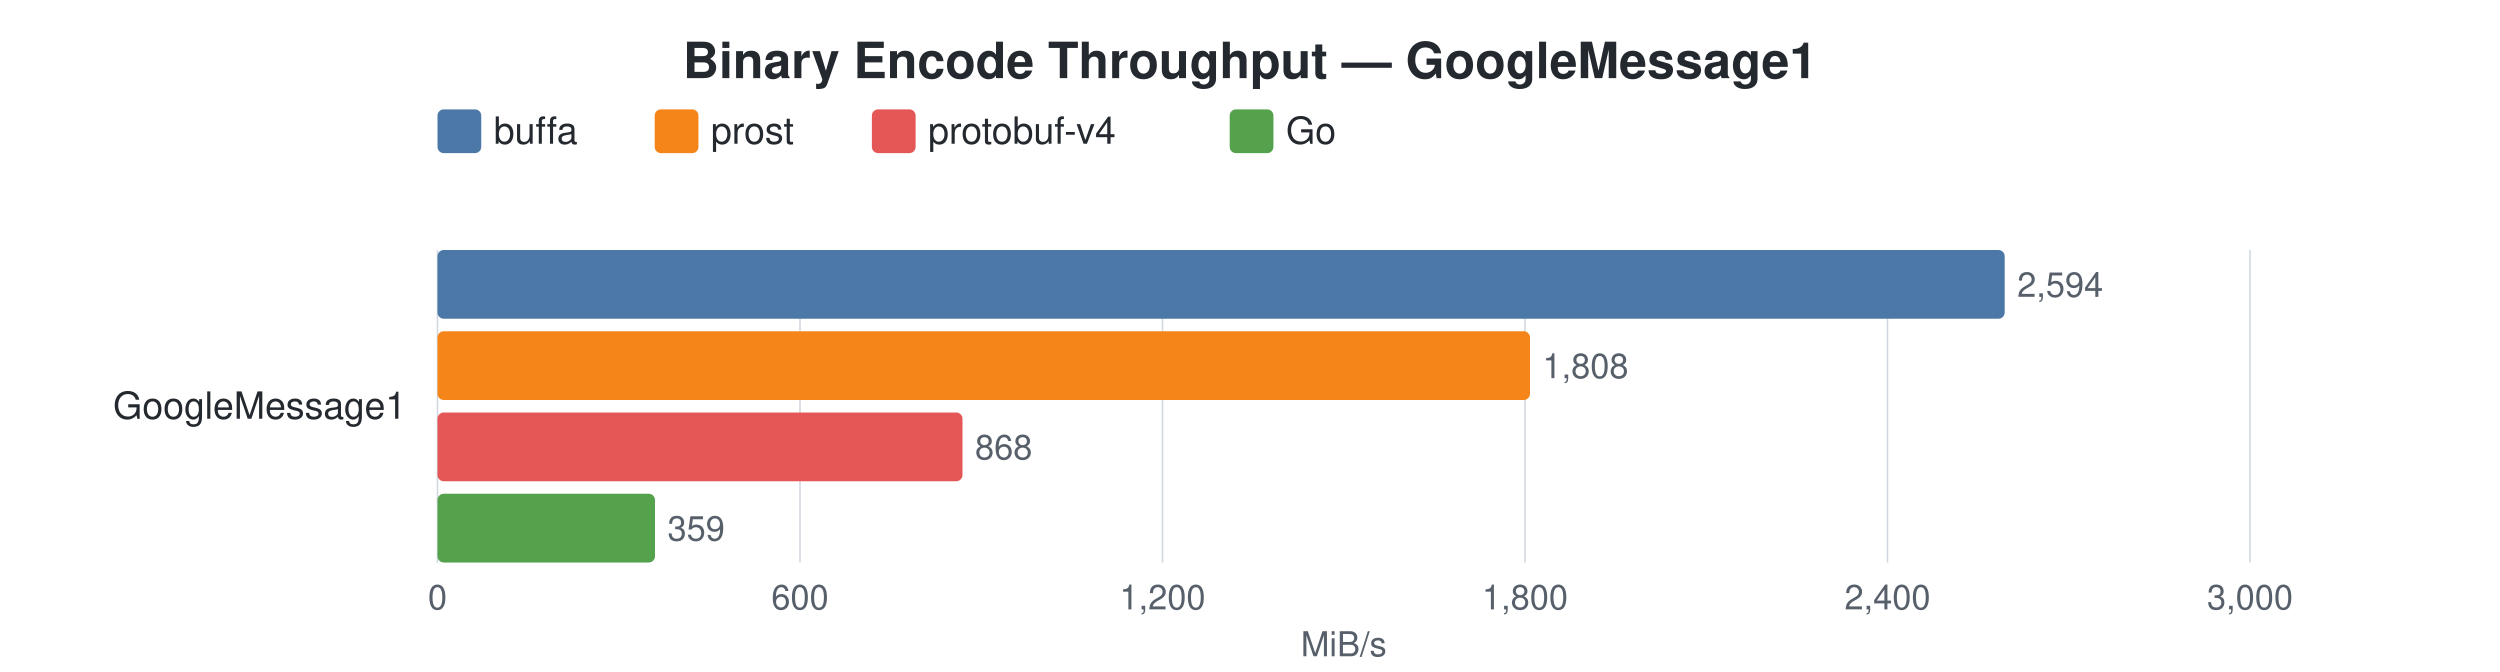
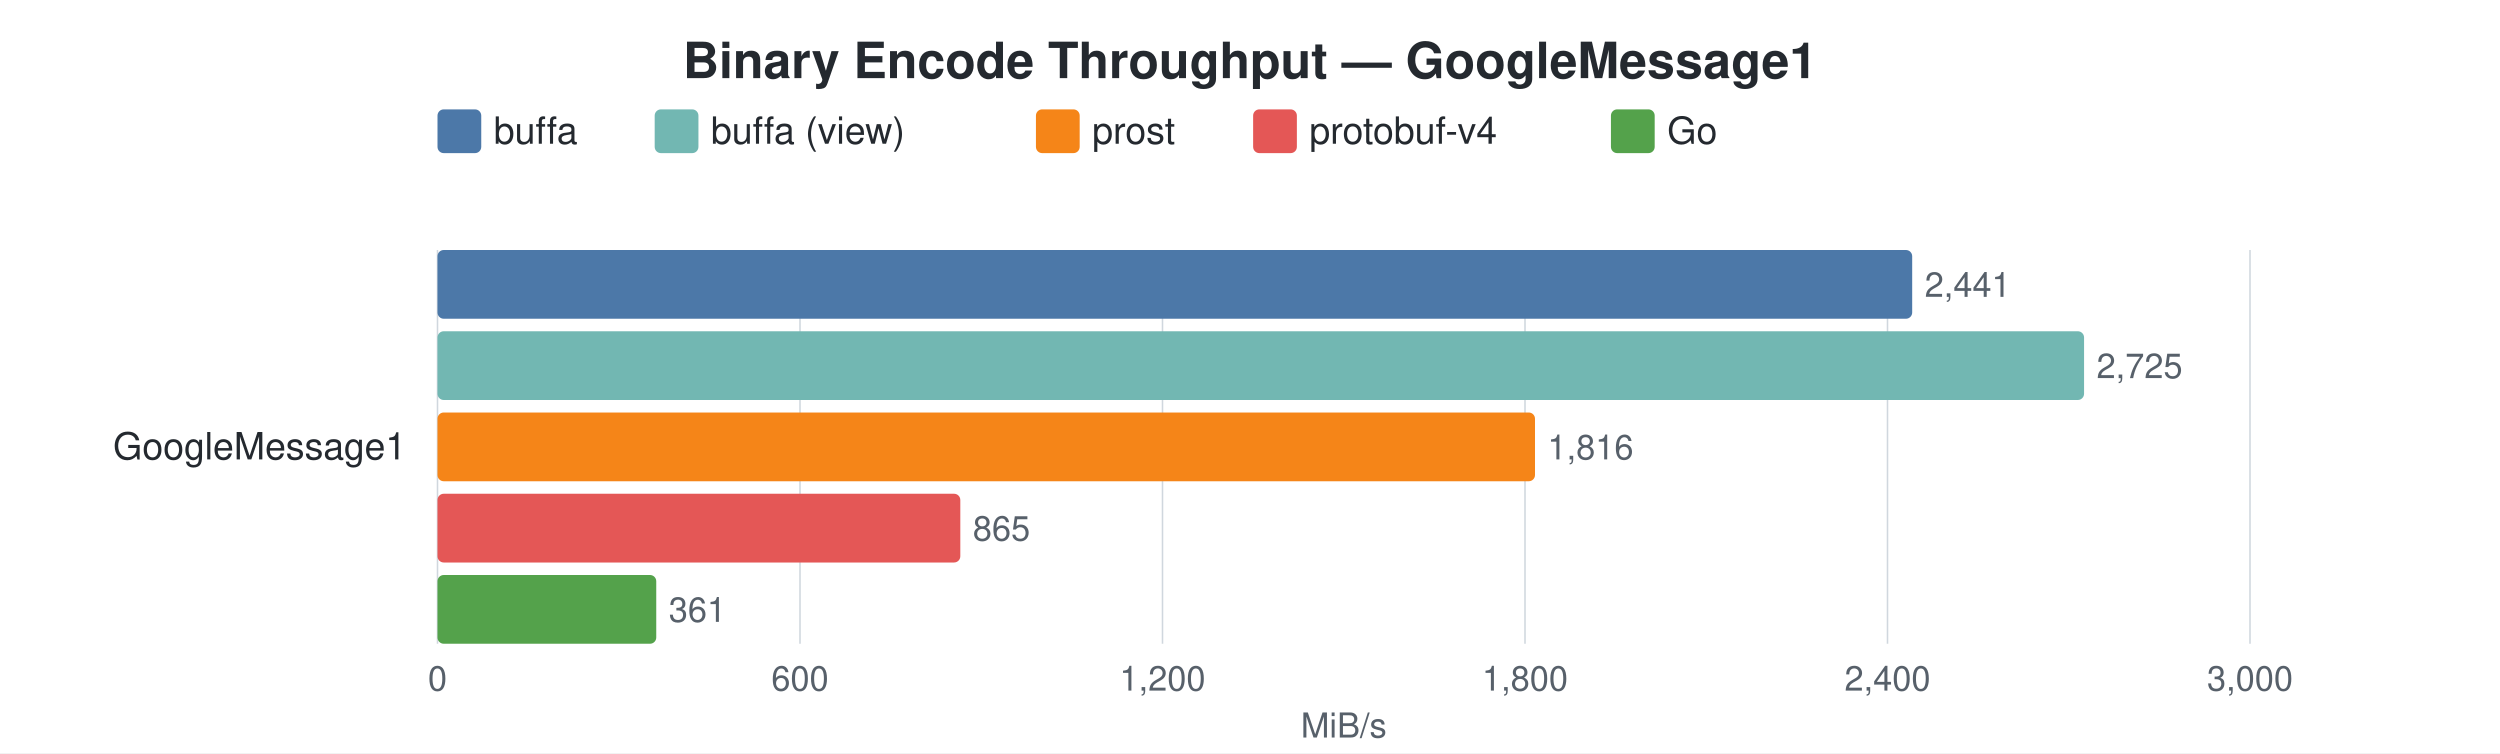
- <svg xmlns="http://www.w3.org/2000/svg" width="800" height="215" viewBox="0 0 800 215">
+ <svg xmlns="http://www.w3.org/2000/svg" width="800" height="241" viewBox="0 0 800 241">
  <style>
    text { font-family: -apple-system, BlinkMacSystemFont, "Segoe UI", Helvetica, Arial, sans-serif; }
    .title { font-size: 16px; font-weight: 600; fill: #24292f; }
    .label { font-size: 12px; fill: #24292f; }
    .value { font-size: 11px; fill: #57606a; }
    .axis-label { font-size: 11px; fill: #57606a; }
    .legend-text { font-size: 12px; fill: #24292f; }
    .grid { stroke: #d0d7de; stroke-width: 0.5; }
  </style>
  <rect width="100%" height="100%" fill="white" />
  <text x="400.0" y="25" text-anchor="middle" class="title">Binary Encode Throughput — GoogleMessage1</text>
  <rect x="140" y="35" width="14" height="14" rx="2" fill="#4C78A8" />
  <text x="158" y="46" class="legend-text">buffa</text>
-   <rect x="209.5" y="35" width="14" height="14" rx="2" fill="#F58518" />
-   <text x="227.5" y="46" class="legend-text">prost</text>
-   <rect x="279.0" y="35" width="14" height="14" rx="2" fill="#E45756" />
-   <text x="297.0" y="46" class="legend-text">protobuf-v4</text>
-   <rect x="393.5" y="35" width="14" height="14" rx="2" fill="#54A24B" />
-   <text x="411.5" y="46" class="legend-text">Go</text>
-   <line x1="140.0" y1="80" x2="140.0" y2="180" class="grid" />
-   <text x="140.0" y="195" text-anchor="middle" class="axis-label">0</text>
-   <line x1="256.0" y1="80" x2="256.0" y2="180" class="grid" />
-   <text x="256.0" y="195" text-anchor="middle" class="axis-label">600</text>
-   <line x1="372.0" y1="80" x2="372.0" y2="180" class="grid" />
-   <text x="372.0" y="195" text-anchor="middle" class="axis-label">1,200</text>
-   <line x1="488.0" y1="80" x2="488.0" y2="180" class="grid" />
-   <text x="488.0" y="195" text-anchor="middle" class="axis-label">1,800</text>
-   <line x1="604.0" y1="80" x2="604.0" y2="180" class="grid" />
-   <text x="604.0" y="195" text-anchor="middle" class="axis-label">2,400</text>
-   <line x1="720.0" y1="80" x2="720.0" y2="180" class="grid" />
-   <text x="720.0" y="195" text-anchor="middle" class="axis-label">3,000</text>
-   <text x="430.0" y="210" text-anchor="middle" class="axis-label">MiB/s</text>
-   <text x="130" y="134.0" text-anchor="end" class="label">GoogleMessage1</text>
-   <rect x="140" y="80.0" width="501.5" height="22" rx="2" fill="#4C78A8" />
-   <text x="645.5" y="95.0" class="value">2,594</text>
-   <rect x="140" y="106.0" width="349.6" height="22" rx="2" fill="#F58518" />
-   <text x="493.6" y="121.0" class="value">1,808</text>
-   <rect x="140" y="132.0" width="168.0" height="22" rx="2" fill="#E45756" />
-   <text x="312.0" y="147.0" class="value">868</text>
-   <rect x="140" y="158.0" width="69.6" height="22" rx="2" fill="#54A24B" />
-   <text x="213.6" y="173.0" class="value">359</text>
+   <rect x="209.5" y="35" width="14" height="14" rx="2" fill="#72B7B2" />
+   <text x="227.5" y="46" class="legend-text">buffa (view)</text>
+   <rect x="331.5" y="35" width="14" height="14" rx="2" fill="#F58518" />
+   <text x="349.5" y="46" class="legend-text">prost</text>
+   <rect x="401.0" y="35" width="14" height="14" rx="2" fill="#E45756" />
+   <text x="419.0" y="46" class="legend-text">protobuf-v4</text>
+   <rect x="515.5" y="35" width="14" height="14" rx="2" fill="#54A24B" />
+   <text x="533.5" y="46" class="legend-text">Go</text>
+   <line x1="140.0" y1="80" x2="140.0" y2="206" class="grid" />
+   <text x="140.0" y="221" text-anchor="middle" class="axis-label">0</text>
+   <line x1="256.0" y1="80" x2="256.0" y2="206" class="grid" />
+   <text x="256.0" y="221" text-anchor="middle" class="axis-label">600</text>
+   <line x1="372.0" y1="80" x2="372.0" y2="206" class="grid" />
+   <text x="372.0" y="221" text-anchor="middle" class="axis-label">1,200</text>
+   <line x1="488.0" y1="80" x2="488.0" y2="206" class="grid" />
+   <text x="488.0" y="221" text-anchor="middle" class="axis-label">1,800</text>
+   <line x1="604.0" y1="80" x2="604.0" y2="206" class="grid" />
+   <text x="604.0" y="221" text-anchor="middle" class="axis-label">2,400</text>
+   <line x1="720.0" y1="80" x2="720.0" y2="206" class="grid" />
+   <text x="720.0" y="221" text-anchor="middle" class="axis-label">3,000</text>
+   <text x="430.0" y="236" text-anchor="middle" class="axis-label">MiB/s</text>
+   <text x="130" y="147.0" text-anchor="end" class="label">GoogleMessage1</text>
+   <rect x="140" y="80.0" width="471.9" height="22" rx="2" fill="#4C78A8" />
+   <text x="615.9" y="95.0" class="value">2,441</text>
+   <rect x="140" y="106.0" width="526.9" height="22" rx="2" fill="#72B7B2" />
+   <text x="670.9" y="121.0" class="value">2,725</text>
+   <rect x="140" y="132.0" width="351.2" height="22" rx="2" fill="#F58518" />
+   <text x="495.2" y="147.0" class="value">1,816</text>
+   <rect x="140" y="158.0" width="167.3" height="22" rx="2" fill="#E45756" />
+   <text x="311.3" y="173.0" class="value">865</text>
+   <rect x="140" y="184.0" width="70.0" height="22" rx="2" fill="#54A24B" />
+   <text x="214.0" y="199.0" class="value">361</text>
</svg>
